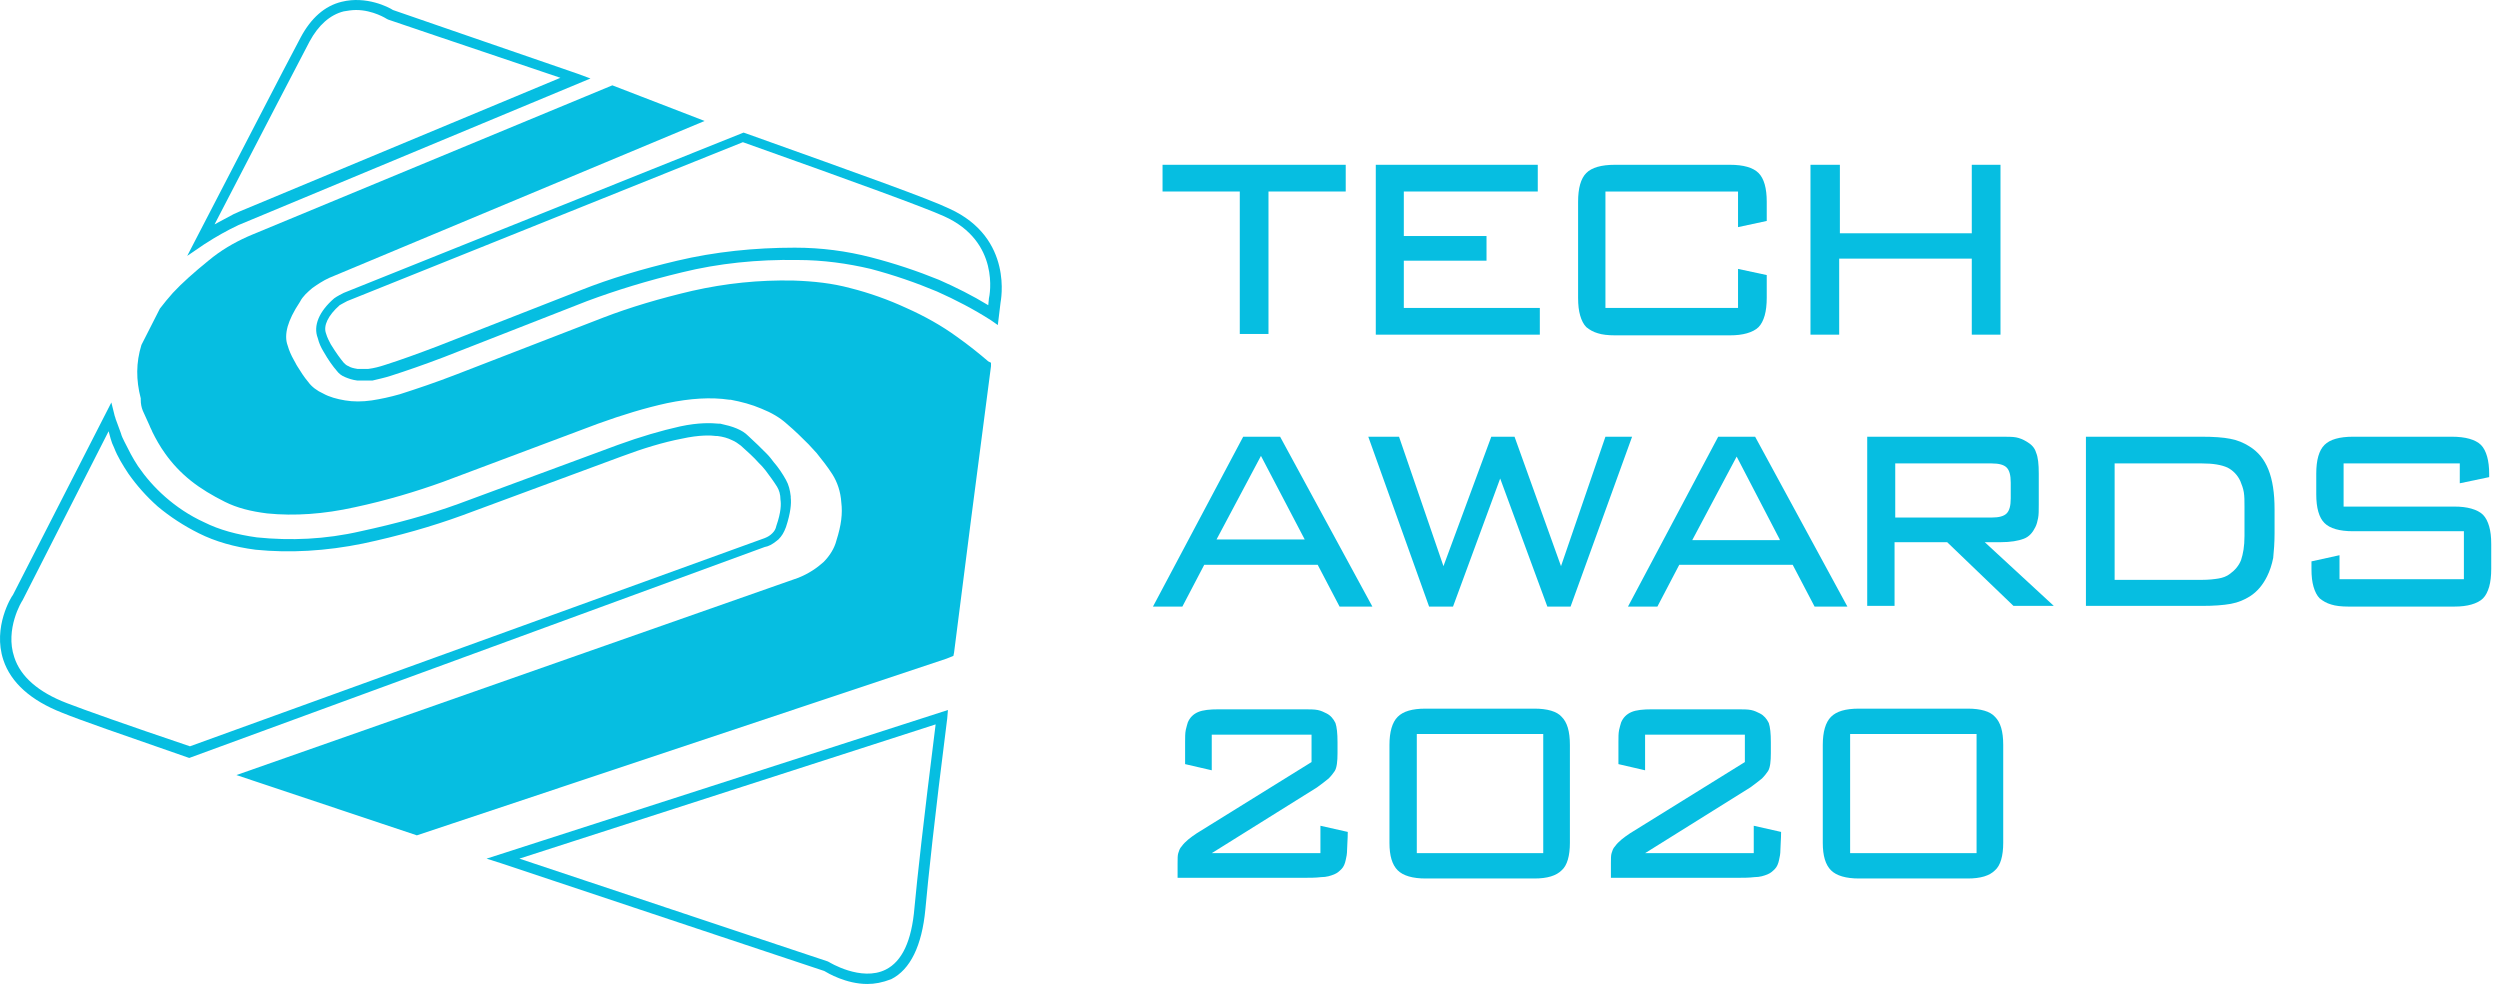
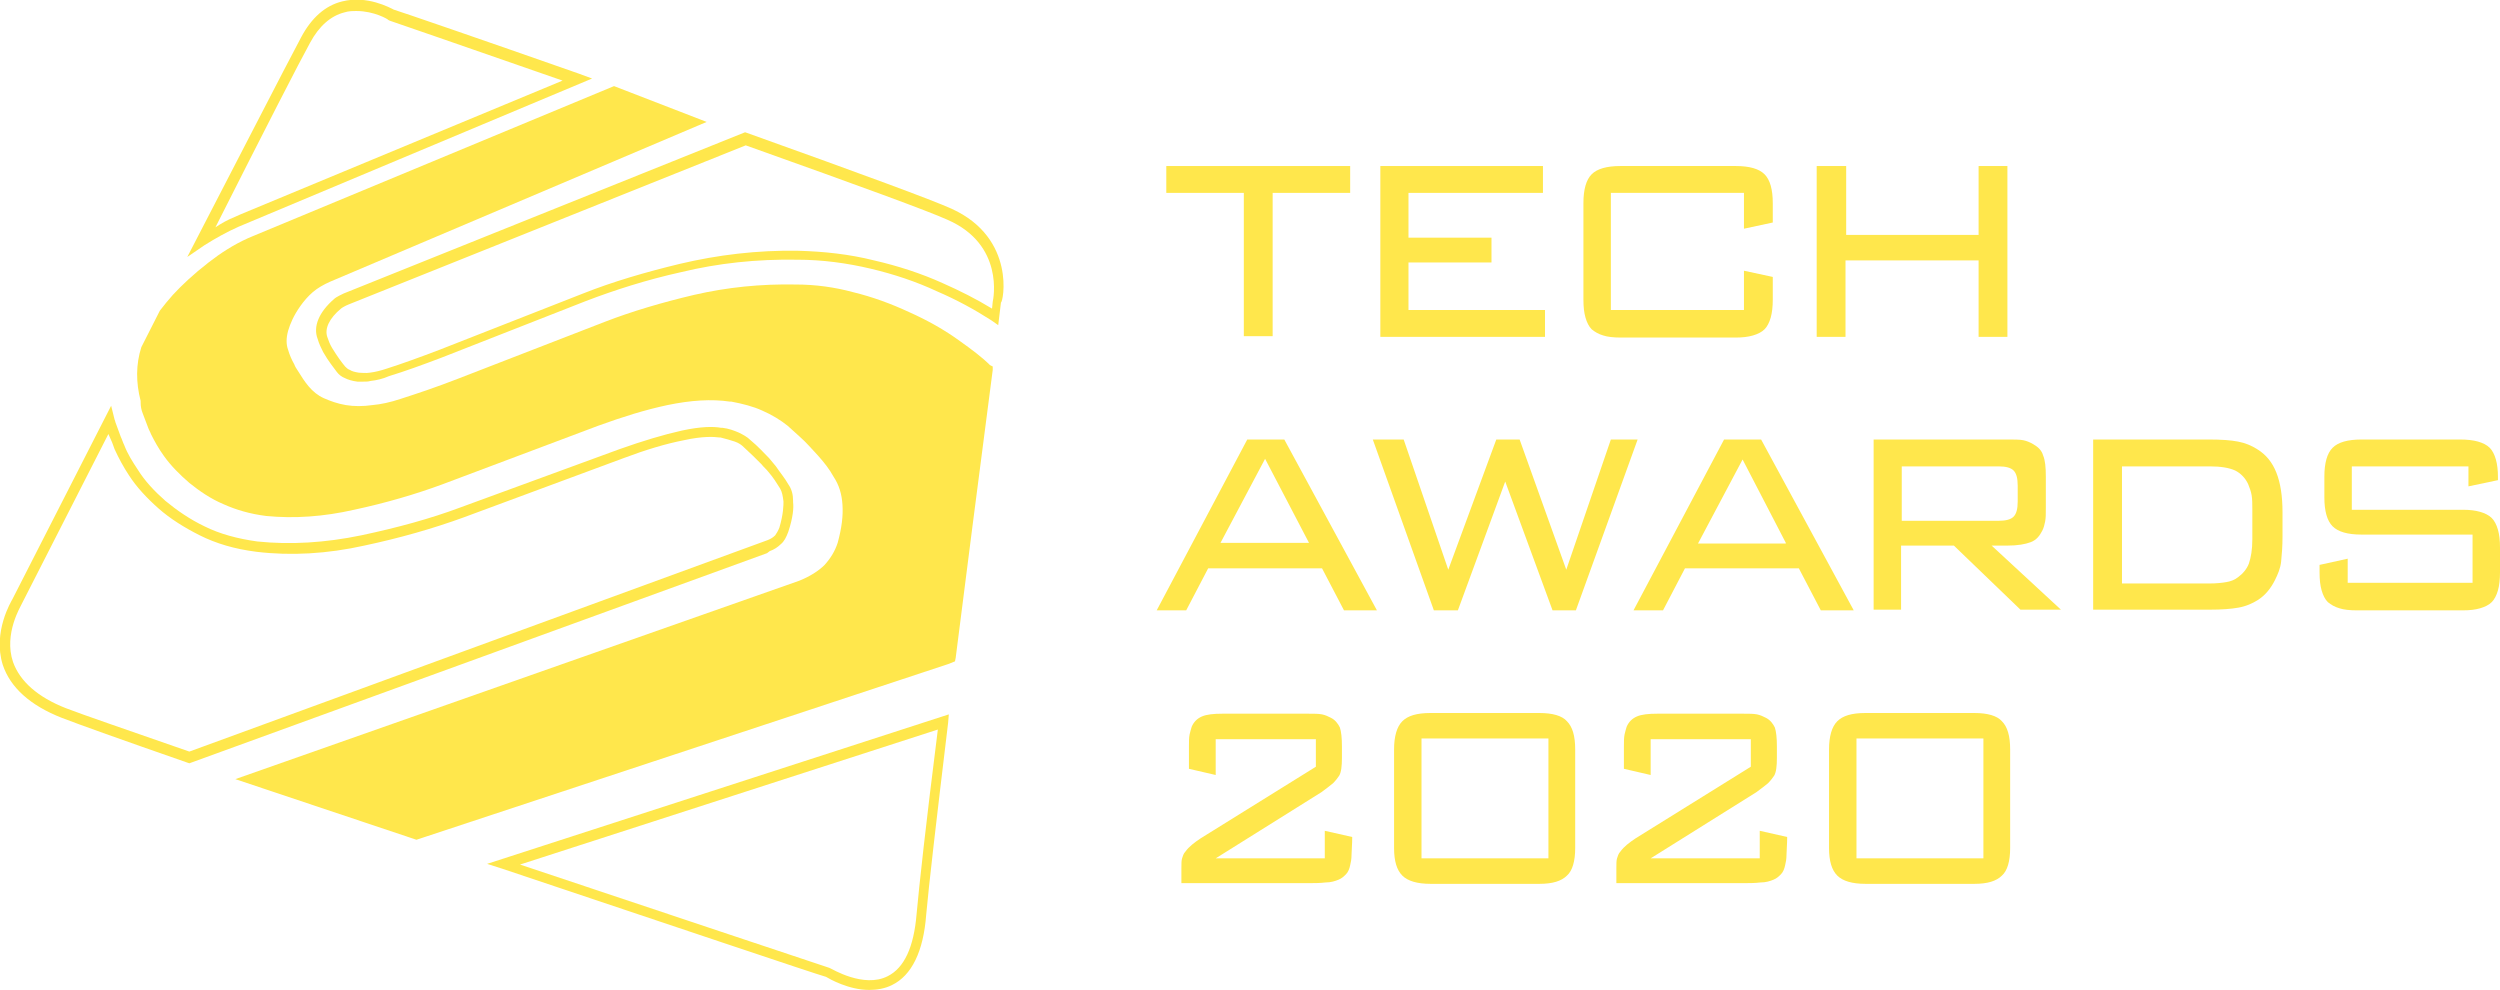
- <svg xmlns="http://www.w3.org/2000/svg" width="264" height="104" viewBox="0 0 264 104" fill="none">
-   <path d="M19.77 27.022L20.781 25.069C24.245 18.415 30.236 6.77 31.752 3.949C32.834 1.923 34.278 0.622 36.082 0.188C38.681 -0.463 41.062 0.766 41.495 1.056C42.289 1.345 50.734 4.238 60.983 7.782L62.354 8.288L25.184 23.767C23.957 24.346 22.802 24.997 21.575 25.792L19.77 27.022ZM37.598 1.056C37.165 1.056 36.732 1.128 36.299 1.2C34.855 1.562 33.628 2.647 32.69 4.383C31.679 6.336 27.998 13.351 22.657 23.695C23.307 23.333 24.029 22.971 24.678 22.61L25.328 22.32L59.178 8.216C49.074 4.817 40.99 2.068 40.99 2.068L40.846 1.996C40.846 1.996 39.402 1.056 37.598 1.056Z" fill="#06BEE1" />
-   <path d="M91.585 103.908C89.347 103.908 87.399 102.751 87.038 102.534C85.955 102.172 70.293 96.964 52.971 91.178L51.383 90.672L100.102 74.976L100.029 75.844C98.658 86.621 98.009 92.841 97.72 96.024C97.359 99.857 96.132 102.389 94.111 103.402C93.173 103.763 92.379 103.908 91.585 103.908ZM54.848 90.672C72.17 96.458 87.399 101.521 87.399 101.521L87.543 101.593C87.543 101.593 90.935 103.691 93.534 102.389C95.266 101.521 96.276 99.351 96.565 95.879C96.854 92.769 97.503 86.838 98.802 76.495L54.848 90.672Z" fill="#06BEE1" />
-   <path d="M38.319 40.186C38.031 40.186 37.742 40.186 37.742 40.186C37.165 40.113 36.804 39.969 36.443 39.824C36.082 39.679 35.793 39.462 35.577 39.173C35.144 38.667 34.711 38.088 34.133 37.076C33.917 36.714 33.7 36.28 33.556 35.701C33.051 34.399 33.7 32.88 35.288 31.506C35.577 31.289 36.154 31 36.299 30.927L78.521 14.002L78.738 14.075C91.08 18.487 98.153 21.018 100.246 22.031C107.103 25.141 105.659 31.868 105.659 31.94L105.37 34.327L104.649 33.821C102.844 32.663 100.896 31.651 98.947 30.783C96.709 29.843 94.4 29.047 91.946 28.396C89.492 27.817 86.894 27.456 84.223 27.456C79.965 27.383 75.851 27.817 72.025 28.758C68.417 29.626 65.097 30.638 61.993 31.796L46.836 37.727C44.743 38.522 42.867 39.173 41.279 39.679C40.629 39.896 39.907 40.041 39.33 40.186C38.825 40.186 38.536 40.186 38.319 40.186ZM36.66 31.796C36.371 31.94 36.01 32.157 35.865 32.23C34.639 33.314 34.133 34.399 34.422 35.195C34.566 35.701 34.783 36.063 34.927 36.352C35.505 37.292 35.938 37.871 36.299 38.305C36.443 38.45 36.587 38.594 36.804 38.667C37.02 38.812 37.309 38.884 37.742 38.956C37.886 38.956 38.536 38.956 38.897 38.956C39.474 38.884 40.052 38.739 40.701 38.522C42.289 38.016 44.093 37.365 46.187 36.569L61.343 30.638C64.447 29.409 67.839 28.396 71.52 27.528C75.49 26.588 79.676 26.154 83.934 26.154C86.749 26.154 89.42 26.515 91.946 27.166C94.472 27.817 96.854 28.613 99.163 29.553C100.968 30.349 102.7 31.217 104.36 32.23L104.432 31.506C104.504 31.217 105.659 25.503 99.669 22.827C97.576 21.886 90.647 19.355 78.449 15.015L36.66 31.796Z" fill="#06BEE1" />
-   <path d="M19.987 80.039L19.77 79.967C12.697 77.508 8.511 76.061 6.562 75.266C3.242 73.964 1.149 72.083 0.355 69.696C-0.8 66.224 1.221 62.969 1.365 62.825L11.759 42.5L12.119 43.947C12.192 44.092 12.192 44.236 12.264 44.381L12.769 45.755C12.841 46.044 12.986 46.334 13.13 46.623C13.563 47.491 13.996 48.359 14.573 49.227C15.367 50.384 16.306 51.469 17.46 52.482C18.615 53.494 19.987 54.435 21.574 55.158C23.162 55.953 25.039 56.46 27.132 56.749C30.669 57.111 34.349 56.966 38.103 56.098C41.783 55.303 45.248 54.362 48.424 53.205L65.24 46.985C67.622 46.117 69.86 45.466 71.808 45.032C73.829 44.598 75.129 44.67 75.922 44.742H76.067C76.716 44.887 77.294 45.032 77.799 45.249C78.304 45.466 78.665 45.683 79.026 46.044C79.748 46.695 80.397 47.346 80.975 47.925C81.263 48.214 81.48 48.504 81.697 48.793C82.202 49.371 82.635 50.023 82.996 50.673C83.284 51.18 83.429 51.758 83.501 52.409V52.554C83.573 53.133 83.501 54.145 82.996 55.664C82.779 56.243 82.563 56.605 82.202 56.966C81.841 57.255 81.48 57.545 81.047 57.689L80.758 57.762L19.987 80.039ZM11.47 45.538L2.376 63.404C2.304 63.476 0.499 66.441 1.51 69.407C2.159 71.432 4.036 73.096 7.067 74.253C8.944 74.976 13.202 76.495 20.059 78.81L80.758 56.822C81.119 56.677 81.336 56.532 81.552 56.315C81.769 56.098 81.913 55.881 81.985 55.52C82.49 54.073 82.49 53.205 82.418 52.771C82.418 52.192 82.274 51.758 82.057 51.397C81.697 50.818 81.263 50.239 80.83 49.661C80.614 49.371 80.397 49.155 80.109 48.865C79.603 48.287 78.954 47.708 78.232 47.057C77.943 46.84 77.655 46.623 77.294 46.478C76.861 46.261 76.356 46.117 75.778 46.044H75.634C75.129 45.972 73.902 45.9 71.953 46.334C70.076 46.695 67.911 47.346 65.601 48.214L48.785 54.435C45.609 55.592 42.072 56.605 38.319 57.4C34.422 58.196 30.596 58.413 26.988 58.051C24.75 57.762 22.729 57.183 20.997 56.315C19.409 55.52 17.966 54.579 16.666 53.494C15.44 52.409 14.429 51.252 13.563 50.023C12.986 49.155 12.408 48.214 12.047 47.274C11.903 46.985 11.759 46.623 11.686 46.334L11.47 45.538Z" fill="#06BEE1" />
-   <path fill-rule="evenodd" clip-rule="evenodd" d="M17.316 32.953L15.44 36.642C14.935 38.305 14.935 40.114 15.368 41.922V42.066V42.211C15.368 42.573 15.44 42.862 15.584 43.151L16.162 44.526C16.234 44.743 16.378 45.032 16.522 45.249C16.883 45.972 17.316 46.768 17.894 47.491C18.616 48.504 19.482 49.372 20.492 50.24C21.503 51.108 22.657 51.831 23.956 52.41C25.183 52.988 26.555 53.35 28.215 53.567C31.102 53.856 34.133 53.639 37.309 52.916C40.701 52.193 43.805 51.252 46.547 50.24L62.931 44.092C65.529 43.151 67.911 42.428 70.221 41.922H70.293C72.675 41.416 74.912 41.271 77.078 41.56H77.15H77.222C78.449 41.777 79.604 42.066 80.614 42.5C81.697 42.934 82.635 43.513 83.429 44.164C84.295 44.887 85.017 45.611 85.739 46.334C86.027 46.696 86.316 46.985 86.605 47.346C87.254 48.07 87.832 48.865 88.337 49.661C88.987 50.674 89.275 51.686 89.347 52.844V52.916C89.492 54.218 89.275 55.52 88.842 57.039V57.111C88.553 58.051 88.048 58.847 87.326 59.642C86.605 60.366 85.594 61.017 84.512 61.451L84.151 61.595H84.079L26.699 81.775L44.093 87.562L99.885 69.19L100.318 69.045C101.689 57.907 103.277 46.117 104.216 38.812C103.205 37.944 102.05 37.003 100.895 36.208C99.308 35.05 97.503 34.038 95.627 33.17C93.75 32.302 91.874 31.651 89.853 31.145C87.976 30.638 86.027 30.349 84.006 30.349C80.326 30.277 76.861 30.638 73.541 31.362H73.469C70.004 32.157 66.901 33.098 64.158 34.183L48.424 40.186C46.331 40.981 44.31 41.705 42.433 42.283H42.361C41.351 42.645 40.268 42.862 39.258 43.007C38.247 43.151 37.309 43.151 36.371 43.007H36.298H36.226C35.288 42.862 34.494 42.573 33.772 42.211C33.051 41.849 32.473 41.343 32.04 40.837C31.607 40.258 31.174 39.68 30.813 39.101C30.669 38.812 30.524 38.595 30.38 38.378C30.091 37.871 29.875 37.293 29.73 36.786C29.514 36.063 29.514 35.34 29.73 34.544V34.472C29.947 33.604 30.38 32.736 31.102 31.723V31.651C31.463 31.072 31.968 30.566 32.545 30.132C33.123 29.698 33.772 29.264 34.494 28.902L34.783 28.758L72.747 12.845L64.519 9.663L26.843 25.286L26.338 25.503C24.967 26.154 23.668 26.95 22.369 27.962C20.781 29.192 19.554 30.349 18.688 31.289C18.183 31.868 17.749 32.447 17.316 32.953Z" fill="#06BEE1" />
-   <path d="M44.021 88.213L24.967 81.847L84.295 61.017C85.378 60.583 86.244 60.004 86.966 59.353C87.615 58.702 88.121 57.907 88.337 57.038C88.842 55.447 88.987 54.218 88.842 53.06C88.77 51.903 88.409 50.891 87.904 50.095C87.399 49.299 86.821 48.576 86.244 47.853C85.955 47.563 85.667 47.202 85.378 46.912C84.728 46.261 84.007 45.538 83.068 44.742C82.347 44.092 81.48 43.585 80.398 43.151C79.387 42.717 78.305 42.428 77.15 42.211H77.005C75.057 41.922 72.891 42.066 70.438 42.573C68.128 43.079 65.746 43.802 63.148 44.742L46.764 50.891C43.949 51.903 40.846 52.843 37.453 53.567C34.206 54.29 31.102 54.507 28.215 54.218C26.483 54.001 25.039 53.639 23.74 52.988C22.441 52.337 21.214 51.614 20.131 50.746C19.049 49.878 18.183 48.938 17.461 47.925C16.883 47.129 16.45 46.334 16.09 45.611C16.017 45.394 15.873 45.176 15.801 44.959L15.079 43.368C14.935 43.007 14.863 42.645 14.863 42.211V42.066C14.357 40.113 14.357 38.305 14.935 36.425L16.883 32.591C17.317 32.013 17.75 31.506 18.255 30.928C19.193 29.915 20.492 28.758 22.008 27.528C23.307 26.443 24.678 25.648 26.122 24.997L26.627 24.78L64.663 9.012L74.407 12.773L34.783 29.336C34.133 29.626 33.484 30.06 32.979 30.421C32.473 30.855 31.968 31.289 31.679 31.868C30.958 32.953 30.597 33.748 30.38 34.472C30.164 35.267 30.164 35.918 30.38 36.497C30.525 37.003 30.741 37.51 31.03 38.016C31.174 38.233 31.246 38.45 31.391 38.667C31.752 39.245 32.112 39.824 32.545 40.33C32.906 40.837 33.484 41.271 34.133 41.56C34.783 41.922 35.577 42.139 36.443 42.283C37.309 42.428 38.247 42.428 39.258 42.283C40.196 42.139 41.207 41.922 42.217 41.632C44.021 41.054 45.97 40.403 48.208 39.535L63.725 33.531C66.54 32.447 69.716 31.506 73.108 30.711C76.645 29.915 80.109 29.553 83.79 29.626C85.955 29.698 87.904 29.915 89.781 30.421C91.802 30.928 93.822 31.651 95.699 32.519C97.648 33.387 99.452 34.399 101.04 35.557C102.267 36.425 103.35 37.293 104.36 38.16L104.649 38.305V38.667C103.133 50.167 101.834 60.366 100.751 68.901L100.679 69.262L99.957 69.552L44.021 88.213ZM28.359 81.775L44.021 86.983L99.669 68.684C100.751 60.293 101.978 50.384 103.494 39.101C102.556 38.305 101.545 37.51 100.39 36.642C98.802 35.557 97.07 34.544 95.194 33.676C93.389 32.88 91.441 32.157 89.492 31.651C87.688 31.145 85.811 30.928 83.718 30.855C80.109 30.783 76.717 31.072 73.397 31.868C70.004 32.663 66.901 33.604 64.086 34.616L48.568 40.62C46.331 41.488 44.31 42.211 42.578 42.717C41.423 43.079 40.34 43.296 39.402 43.441C38.319 43.585 37.237 43.585 36.371 43.441H36.226C35.288 43.296 34.422 43.007 33.628 42.573C32.834 42.211 32.185 41.632 31.679 41.054C31.246 40.475 30.813 39.896 30.452 39.245C30.308 38.956 30.164 38.667 30.019 38.45C29.731 37.871 29.514 37.293 29.298 36.714C29.081 35.918 29.009 35.05 29.298 34.182C29.514 33.242 29.947 32.302 30.741 31.217C31.174 30.566 31.752 29.987 32.329 29.481C32.906 28.975 33.628 28.541 34.422 28.179H34.711L71.448 12.773L64.736 10.169L26.555 26.009C25.184 26.588 23.957 27.383 22.657 28.396C21.142 29.626 19.915 30.711 19.049 31.723C18.616 32.23 18.183 32.736 17.822 33.242L15.945 36.859C15.512 38.377 15.512 40.041 15.945 41.777L16.017 42.211C16.017 42.5 16.09 42.717 16.162 42.934L16.739 44.453C16.811 44.67 16.883 44.815 17.028 45.032C17.389 45.755 17.75 46.478 18.327 47.202C18.977 48.142 19.843 49.01 20.781 49.806C21.791 50.601 22.874 51.325 24.101 51.903C25.256 52.482 26.627 52.843 28.143 52.988C30.958 53.277 33.989 53.06 37.093 52.409C40.413 51.686 43.516 50.746 46.259 49.733L62.643 43.585C65.313 42.573 67.695 41.849 70.004 41.343C72.675 40.764 74.912 40.692 77.078 40.981C78.449 41.198 79.604 41.56 80.686 41.994C81.841 42.5 82.852 43.079 83.646 43.802C84.584 44.598 85.306 45.321 86.028 46.044C86.316 46.406 86.677 46.695 86.966 47.057C87.615 47.78 88.193 48.576 88.77 49.372C89.42 50.384 89.781 51.541 89.925 52.843C90.069 54.218 89.853 55.592 89.347 57.255C88.987 58.34 88.481 59.281 87.688 60.076C86.894 60.872 85.883 61.523 84.656 62.029L84.295 62.174L28.359 81.775Z" fill="#06BEE1" />
-   <path d="M133.952 35.267H130.921V20.223H122.765V17.402H142.108V20.223H133.952V35.267Z" fill="#06BEE1" />
-   <path d="M145.211 17.402H162.389V20.223H148.243V24.924H156.976V27.528H148.243V32.519H162.605V35.34H145.283V17.402H145.211Z" fill="#06BEE1" />
-   <path d="M183.536 23.984V20.223H169.534V32.519H183.536V28.396L186.568 29.047V31.434C186.568 32.157 186.496 32.808 186.351 33.315C186.207 33.821 185.99 34.255 185.702 34.544C185.413 34.834 184.98 35.05 184.475 35.195C183.969 35.34 183.392 35.412 182.67 35.412H170.545C169.823 35.412 169.173 35.34 168.74 35.195C168.235 35.05 167.874 34.834 167.513 34.544C167.225 34.255 167.008 33.821 166.864 33.315C166.719 32.808 166.647 32.23 166.647 31.434V21.308C166.647 19.861 166.936 18.849 167.513 18.27C168.091 17.691 169.101 17.402 170.545 17.402H182.67C184.114 17.402 185.124 17.691 185.702 18.27C186.279 18.849 186.568 19.861 186.568 21.308V23.333L183.536 23.984Z" fill="#06BEE1" />
-   <path d="M191.259 17.402H194.291V24.635H208.22V17.402H211.252V35.34H208.22V27.311H194.218V35.34H191.187V17.402H191.259Z" fill="#06BEE1" />
-   <path d="M131.281 46.117H135.179L144.923 64.055H141.458L139.149 59.643H127.167L124.858 64.055H121.754L131.281 46.117ZM137.777 56.966L133.158 48.142L128.467 56.966H137.777Z" fill="#06BEE1" />
-   <path d="M144.49 46.117H147.737L152.429 59.787L157.481 46.117H159.935L164.843 59.787L169.534 46.117H172.349L165.853 64.055H163.399L158.419 50.529L153.439 64.055H150.913L144.49 46.117Z" fill="#06BEE1" />
-   <path d="M181.443 46.117H185.341L195.085 64.055H191.62L189.31 59.643H177.329L175.02 64.055H171.916L181.443 46.117ZM187.939 56.966L183.392 48.215L178.701 57.039H187.939V56.966Z" fill="#06BEE1" />
-   <path d="M197.178 64.055V46.117H211.324C211.974 46.117 212.551 46.117 212.912 46.189C213.273 46.262 213.634 46.406 213.994 46.623C214.5 46.913 214.861 47.274 215.005 47.781C215.221 48.287 215.294 49.01 215.294 50.023V53.278C215.294 53.928 215.294 54.362 215.221 54.724C215.149 55.086 215.077 55.375 214.933 55.664C214.644 56.243 214.283 56.677 213.706 56.894C213.128 57.111 212.334 57.256 211.252 57.256H209.592L216.881 63.982H212.623L205.622 57.256H200.065V63.982H197.178V64.055ZM210.314 54.652C211.107 54.652 211.613 54.507 211.901 54.218C212.19 53.928 212.334 53.422 212.334 52.627V50.963C212.334 50.167 212.19 49.661 211.901 49.372C211.613 49.083 211.107 48.938 210.314 48.938H200.137V54.652H210.314Z" fill="#06BEE1" />
-   <path d="M220.202 46.117H232.471C233.77 46.117 234.781 46.189 235.503 46.334C236.297 46.479 236.946 46.768 237.524 47.13C238.462 47.708 239.111 48.504 239.545 49.589C239.978 50.674 240.194 52.048 240.194 53.784V56.315C240.194 57.328 240.122 58.196 240.05 58.919C239.905 59.643 239.689 60.294 239.4 60.872C238.967 61.74 238.39 62.463 237.596 62.97C237.018 63.331 236.369 63.621 235.575 63.765C234.781 63.91 233.77 63.982 232.544 63.982H220.274V46.117H220.202ZM232.471 61.234C233.265 61.234 233.843 61.161 234.276 61.089C234.709 61.017 235.142 60.872 235.503 60.583C236.008 60.221 236.441 59.715 236.657 59.136C236.874 58.485 237.018 57.69 237.018 56.605V53.495C237.018 52.916 237.018 52.41 236.946 51.976C236.874 51.542 236.73 51.18 236.585 50.818C236.297 50.167 235.791 49.661 235.214 49.372C234.564 49.083 233.698 48.938 232.544 48.938H223.305V61.234H232.471Z" fill="#06BEE1" />
-   <path d="M259.753 51.035V48.938H247.484V53.495H259.176C259.898 53.495 260.475 53.567 260.98 53.712C261.486 53.856 261.919 54.073 262.207 54.362C262.496 54.652 262.713 55.086 262.857 55.592C263.001 56.098 263.074 56.677 263.074 57.473V60.077C263.074 60.8 263.001 61.451 262.857 61.957C262.713 62.463 262.496 62.897 262.207 63.187C261.919 63.476 261.486 63.693 260.98 63.838C260.475 63.982 259.898 64.055 259.176 64.055H247.989C247.267 64.055 246.618 63.982 246.185 63.838C245.679 63.693 245.318 63.476 244.958 63.187C244.669 62.897 244.452 62.463 244.308 61.957C244.164 61.451 244.091 60.872 244.091 60.077V59.281L247.051 58.63V61.161H260.187V56.098H248.494C247.051 56.098 246.04 55.809 245.463 55.23C244.885 54.652 244.597 53.639 244.597 52.193V50.023C244.597 48.576 244.885 47.563 245.463 46.985C246.04 46.406 247.051 46.117 248.494 46.117H258.887C259.609 46.117 260.259 46.189 260.764 46.334C261.269 46.479 261.702 46.696 261.991 46.985C262.28 47.274 262.496 47.708 262.641 48.215C262.785 48.721 262.857 49.372 262.857 50.023V50.384L259.753 51.035Z" fill="#06BEE1" />
-   <path d="M124.353 91.178C124.353 90.672 124.353 90.311 124.425 90.094C124.497 89.876 124.569 89.587 124.786 89.37C125.147 88.864 125.724 88.43 126.374 87.996L138.499 80.474V77.581H127.961V81.342L125.147 80.691V78.376C125.147 77.797 125.147 77.436 125.219 77.074C125.291 76.785 125.363 76.496 125.435 76.279C125.652 75.772 126.013 75.411 126.518 75.194C127.023 74.977 127.745 74.904 128.683 74.904H137.705C138.282 74.904 138.788 74.904 139.149 74.977C139.509 75.049 139.798 75.194 140.087 75.338C140.52 75.555 140.809 75.917 141.025 76.351C141.169 76.785 141.242 77.436 141.242 78.376V79.533C141.242 80.401 141.169 81.052 140.953 81.414C140.809 81.631 140.592 81.92 140.303 82.21C139.942 82.499 139.582 82.788 139.076 83.15L127.961 90.094H139.437V87.2L142.324 87.851C142.324 88.647 142.252 89.298 142.252 89.732C142.252 90.166 142.18 90.528 142.108 90.817C142.036 91.178 141.891 91.54 141.675 91.757C141.458 91.974 141.242 92.191 140.881 92.336C140.52 92.48 140.087 92.625 139.509 92.625C138.932 92.697 138.282 92.697 137.489 92.697H124.353V91.178Z" fill="#06BEE1" />
-   <path d="M150.552 92.769C149.181 92.769 148.17 92.48 147.593 91.901C147.016 91.323 146.727 90.382 146.727 89.008V78.665C146.727 77.291 147.016 76.278 147.593 75.7C148.17 75.121 149.109 74.832 150.552 74.832H162.028C163.399 74.832 164.41 75.121 164.915 75.7C165.493 76.278 165.781 77.218 165.781 78.665V89.008C165.781 90.382 165.493 91.395 164.915 91.901C164.338 92.48 163.399 92.769 162.028 92.769H150.552ZM162.966 90.093V77.508H149.614V90.093H162.966Z" fill="#06BEE1" />
-   <path d="M170.112 91.178C170.112 90.672 170.112 90.311 170.184 90.094C170.256 89.876 170.328 89.587 170.545 89.37C170.906 88.864 171.483 88.43 172.133 87.996L184.258 80.474V77.581H173.721V81.342L170.906 80.691V78.376C170.906 77.797 170.906 77.436 170.978 77.074C171.05 76.785 171.122 76.496 171.194 76.279C171.411 75.772 171.772 75.411 172.277 75.194C172.782 74.977 173.504 74.904 174.442 74.904H183.464C184.042 74.904 184.547 74.904 184.908 74.977C185.269 75.049 185.557 75.194 185.846 75.338C186.279 75.555 186.568 75.917 186.784 76.351C186.929 76.785 187.001 77.436 187.001 78.376V79.533C187.001 80.401 186.929 81.052 186.712 81.414C186.568 81.631 186.351 81.92 186.063 82.21C185.702 82.499 185.341 82.788 184.836 83.15L173.721 90.094H185.196V87.2L188.083 87.851C188.083 88.647 188.011 89.298 188.011 89.732C188.011 90.166 187.939 90.528 187.867 90.817C187.795 91.178 187.65 91.54 187.434 91.757C187.217 91.974 187.001 92.191 186.64 92.336C186.279 92.48 185.846 92.625 185.269 92.625C184.691 92.697 184.042 92.697 183.248 92.697H170.112V91.178Z" fill="#06BEE1" />
-   <path d="M196.311 92.769C194.94 92.769 193.93 92.48 193.352 91.901C192.775 91.323 192.486 90.382 192.486 89.008V78.665C192.486 77.291 192.775 76.278 193.352 75.7C193.93 75.121 194.868 74.832 196.311 74.832H207.787C209.159 74.832 210.169 75.121 210.674 75.7C211.252 76.278 211.54 77.218 211.54 78.665V89.008C211.54 90.382 211.252 91.395 210.674 91.901C210.097 92.48 209.159 92.769 207.787 92.769H196.311ZM208.726 90.093V77.508H195.373V90.093H208.726Z" fill="#06BEE1" />
+ <svg xmlns="http://www.w3.org/2000/svg" width="298" height="118" viewBox="0 0 298 118" fill="none">
+   <path d="M28.459 27.016L70.575 9.361L69.021 8.786C57.327 4.681 47.759 1.396 46.941 1.15C46.45 0.903 43.752 -0.575 40.807 0.164C38.763 0.657 37.127 2.135 35.901 4.434C34.183 7.637 27.396 20.857 23.471 28.412L22.326 30.629L24.37 29.233C25.678 28.412 26.987 27.673 28.459 27.016ZM36.964 5.091C38.027 3.12 39.417 1.889 41.053 1.478C41.544 1.314 42.034 1.314 42.525 1.314C44.569 1.314 46.287 2.299 46.287 2.381L46.45 2.463C46.45 2.463 55.528 5.584 67.058 9.608L28.704 25.538L27.968 25.866C27.151 26.195 26.415 26.605 25.678 27.098C31.648 15.274 35.737 7.308 36.964 5.091Z" fill="#FFE74C" />
+   <path d="M59.862 103.548C79.489 110.117 97.234 116.111 98.461 116.44C98.87 116.686 101.16 118 103.613 118C104.513 118 105.494 117.836 106.312 117.425C108.683 116.276 110.074 113.402 110.401 109.049C110.728 105.436 111.546 98.374 113.018 86.139L113.099 85.154L58.063 102.973L59.862 103.548ZM111.791 86.96C110.319 98.621 109.583 105.436 109.256 108.967C108.929 112.909 107.784 115.372 105.821 116.358C102.959 117.836 99.115 115.454 99.034 115.454L98.87 115.372C98.87 115.372 81.615 109.624 61.988 103.055L111.791 86.96Z" fill="#FFE74C" />
+   <path d="M113.427 24.881C111.055 23.813 103.041 20.857 89.057 15.848L88.811 15.766L40.971 34.981C40.807 35.063 40.072 35.392 39.826 35.638C38.027 37.198 37.291 38.923 37.864 40.401C38.027 40.976 38.272 41.468 38.518 41.961C39.172 43.111 39.744 43.767 40.153 44.342C40.399 44.671 40.726 44.917 41.135 45.081C41.462 45.246 41.952 45.41 42.607 45.492C42.607 45.492 42.934 45.492 43.261 45.492C43.588 45.492 43.915 45.492 44.16 45.41C44.896 45.328 45.632 45.163 46.368 44.835C48.249 44.26 50.294 43.521 52.665 42.618L69.839 35.884C73.273 34.571 77.117 33.339 81.206 32.436C85.622 31.368 90.201 30.875 95.026 30.957C98.052 30.957 100.996 31.368 103.777 32.025C106.557 32.682 109.256 33.585 111.709 34.735C113.999 35.72 116.125 36.87 118.17 38.184L118.988 38.758L119.315 36.049C119.56 36.131 121.196 28.412 113.427 24.881ZM118.333 35.967L118.252 36.788C116.371 35.638 114.408 34.653 112.363 33.749C109.828 32.6 107.048 31.697 104.186 31.04C101.242 30.301 98.216 29.972 95.108 29.89C90.283 29.808 85.54 30.383 81.042 31.45C76.954 32.436 73.028 33.585 69.512 34.981L52.338 41.715C49.967 42.618 47.922 43.357 46.123 43.932C45.387 44.178 44.733 44.342 44.079 44.424C43.67 44.507 42.934 44.424 42.77 44.424C42.279 44.342 41.952 44.26 41.707 44.096C41.462 44.014 41.298 43.85 41.135 43.685C40.726 43.193 40.235 42.536 39.581 41.468C39.336 41.058 39.172 40.647 39.008 40.154C38.681 39.169 39.254 37.937 40.644 36.788C40.726 36.706 41.135 36.459 41.544 36.295L88.893 17.326C102.714 22.253 110.564 25.127 112.936 26.195C119.724 29.151 118.415 35.638 118.333 35.967Z" fill="#FFE74C" />
+   <path d="M91.755 65.692C92.246 65.528 92.737 65.2 93.064 64.871C93.473 64.543 93.718 64.05 93.963 63.393C94.536 61.669 94.618 60.519 94.536 59.862V59.698C94.536 58.959 94.372 58.302 93.963 57.727C93.554 56.988 92.982 56.331 92.491 55.592C92.246 55.264 91.919 54.935 91.674 54.607C91.019 53.95 90.365 53.211 89.466 52.472C89.057 52.061 88.566 51.815 88.075 51.569C87.503 51.322 86.849 51.076 86.113 50.994H85.949C85.049 50.829 83.577 50.829 81.288 51.322C79.08 51.815 76.626 52.554 73.846 53.539L54.791 60.519C51.275 61.833 47.35 62.9 43.097 63.804C38.763 64.707 34.592 64.953 30.667 64.543C28.295 64.214 26.169 63.639 24.37 62.736C22.653 61.915 21.099 60.847 19.709 59.698C18.4 58.548 17.255 57.317 16.438 56.003C15.783 55.017 15.211 54.114 14.802 53.047C14.638 52.718 14.557 52.39 14.393 52.061L13.821 50.501C13.739 50.337 13.739 50.172 13.657 50.008L13.248 48.366L1.472 71.44C1.39 71.605 -0.9 75.3 0.327 79.241C1.227 81.951 3.598 84.086 7.36 85.564C9.486 86.385 14.311 88.11 22.326 90.902L22.571 90.984L91.428 65.939L91.755 65.692ZM22.571 89.588C14.802 86.878 9.977 85.236 7.851 84.415C4.498 83.101 2.372 81.212 1.554 78.913C0.409 75.546 2.535 72.18 2.535 72.097L12.921 51.733L13.248 52.472C13.412 52.8 13.493 53.129 13.657 53.539C14.148 54.607 14.72 55.674 15.374 56.66C16.274 58.056 17.501 59.369 18.891 60.601C20.281 61.833 21.998 62.9 23.797 63.804C25.76 64.789 27.968 65.446 30.585 65.775C34.674 66.267 39.008 66.021 43.424 65.035C47.677 64.132 51.684 62.983 55.282 61.669L74.337 54.607C76.953 53.621 79.407 52.882 81.533 52.472C83.741 51.979 85.131 52.061 85.704 52.143H85.867C86.521 52.307 87.094 52.472 87.585 52.636C88.075 52.8 88.402 53.047 88.648 53.293C89.466 54.032 90.12 54.689 90.774 55.346C91.019 55.674 91.346 55.921 91.592 56.249C92.164 56.906 92.573 57.563 92.982 58.22C93.227 58.63 93.309 59.123 93.391 59.78C93.391 60.191 93.391 61.258 92.9 62.9C92.737 63.311 92.573 63.557 92.409 63.804C92.164 64.05 91.919 64.214 91.51 64.379L22.571 89.588Z" fill="#FFE74C" />
+   <path d="M114.408 40.647C112.609 39.333 110.564 38.184 108.356 37.198C106.23 36.213 104.022 35.392 101.65 34.817C99.524 34.242 97.234 33.914 94.863 33.914C90.692 33.832 86.685 34.242 82.76 35.145C78.916 36.049 75.318 37.116 72.129 38.348L54.546 45.163C52.011 46.149 49.803 46.888 47.759 47.545C46.532 47.955 45.387 48.202 44.406 48.284C43.261 48.448 42.198 48.448 41.216 48.284C40.235 48.12 39.335 47.791 38.599 47.463C37.863 47.134 37.291 46.642 36.8 46.067C36.31 45.492 35.901 44.835 35.492 44.178C35.328 43.932 35.165 43.685 35.083 43.439C34.756 42.864 34.511 42.289 34.347 41.715C34.102 41.058 34.102 40.319 34.347 39.415C34.592 38.594 35.001 37.609 35.819 36.459C36.228 35.884 36.718 35.31 37.291 34.817C37.863 34.324 38.599 33.914 39.335 33.585L84.232 14.534L73.192 10.264L30.095 28.166L29.522 28.412C27.886 29.151 26.333 30.136 24.861 31.286C23.061 32.682 21.671 33.996 20.608 35.145C20.036 35.802 19.545 36.377 19.054 37.034L16.846 41.386C16.192 43.439 16.192 45.574 16.765 47.791V47.955C16.765 48.448 16.846 48.859 17.01 49.269L17.664 50.994C17.746 51.24 17.91 51.486 17.991 51.733C18.4 52.554 18.891 53.457 19.545 54.36C20.363 55.51 21.426 56.578 22.571 57.563C23.797 58.548 25.106 59.452 26.66 60.108C28.132 60.765 29.767 61.258 31.73 61.505C35.083 61.833 38.599 61.587 42.198 60.766C46.041 59.944 49.639 58.877 52.747 57.727L71.311 50.747C74.255 49.68 76.872 48.859 79.57 48.284C82.351 47.709 84.804 47.545 87.012 47.873H87.176C88.484 48.12 89.793 48.448 90.856 48.941C92.001 49.434 93.064 50.09 93.882 50.747C94.863 51.651 95.762 52.39 96.498 53.211C96.826 53.539 97.153 53.95 97.48 54.278C98.216 55.099 98.87 55.921 99.361 56.824C100.015 57.809 100.342 58.877 100.424 60.191C100.506 61.505 100.342 62.901 99.851 64.707C99.524 65.692 99.034 66.513 98.297 67.335C97.561 68.074 96.498 68.731 95.272 69.223L28.05 92.873L49.639 100.099L113.018 79.159L113.835 78.831L113.917 78.42C115.144 68.731 116.616 57.234 118.333 44.096V43.685L118.006 43.521C117.107 42.618 115.798 41.633 114.408 40.647Z" fill="#FFE74C" />
+   <path d="M151.699 40.072H148.264V22.992H139.023V19.79H160.94V22.992H151.699V40.072Z" fill="#FFE74C" />
+   <path d="M164.456 19.79H183.919V22.992H167.891V28.33H177.786V31.286H167.891V36.952H184.165V40.154H164.538V19.79H164.456Z" fill="#FFE74C" />
+   <path d="M207.88 27.262V22.992H192.015V36.952H207.88V32.271L211.315 33.01V35.72C211.315 36.541 211.233 37.28 211.07 37.855C210.906 38.43 210.661 38.923 210.334 39.251C210.007 39.58 209.516 39.826 208.943 39.99C208.371 40.154 207.717 40.237 206.899 40.237H193.16C192.342 40.237 191.606 40.154 191.116 39.99C190.543 39.826 190.134 39.58 189.726 39.251C189.398 38.923 189.153 38.43 188.99 37.855C188.826 37.28 188.744 36.623 188.744 35.72V24.224C188.744 22.582 189.071 21.432 189.726 20.775C190.38 20.118 191.525 19.79 193.16 19.79H206.899C208.535 19.79 209.679 20.118 210.334 20.775C210.988 21.432 211.315 22.582 211.315 24.224V26.523L207.88 27.262Z" fill="#FFE74C" />
+   <path d="M216.631 19.79H220.065V28.001H235.849V19.79H239.283V40.154H235.849V31.04H219.984V40.154H216.549V19.79H216.631Z" fill="#FFE74C" />
+   <path d="M148.673 52.39H153.089L164.129 72.754H160.204L157.587 67.745H144.012L141.395 72.754H137.878L148.673 52.39ZM156.033 64.707L150.799 54.689L145.484 64.707H156.033Z" fill="#FFE74C" />
+   <path d="M163.638 52.39H167.318L172.634 67.909L178.358 52.39H181.139L186.7 67.909L192.015 52.39H195.205L187.845 72.754H185.064L179.422 57.399L173.779 72.754H170.917L163.638 52.39Z" fill="#FFE74C" />
+   <path d="M205.509 52.39H209.925L220.965 72.754H217.04L214.423 67.745H200.847L198.231 72.754H194.714L205.509 52.39ZM212.869 64.707L207.717 54.771L202.401 64.789H212.869V64.707Z" fill="#FFE74C" />
+   <path d="M223.336 72.754V52.39H239.365C240.101 52.39 240.755 52.39 241.164 52.472C241.573 52.554 241.982 52.718 242.391 52.965C242.963 53.293 243.372 53.703 243.536 54.278C243.781 54.853 243.863 55.674 243.863 56.824V60.519C243.863 61.258 243.863 61.751 243.781 62.161C243.699 62.572 243.617 62.9 243.454 63.229C243.127 63.886 242.718 64.379 242.064 64.625C241.409 64.871 240.51 65.035 239.283 65.035H237.402L245.662 72.672H240.837L232.904 65.035H226.608V72.672H223.336V72.754ZM238.22 62.079C239.12 62.079 239.692 61.915 240.019 61.587C240.346 61.258 240.51 60.683 240.51 59.78V57.891C240.51 56.988 240.346 56.413 240.019 56.085C239.692 55.756 239.12 55.592 238.22 55.592H226.689V62.079H238.22Z" fill="#FFE74C" />
+   <path d="M249.424 52.39H263.326C264.798 52.39 265.943 52.472 266.761 52.636C267.66 52.8 268.396 53.129 269.051 53.539C270.114 54.196 270.85 55.099 271.34 56.331C271.831 57.563 272.076 59.123 272.076 61.094V63.968C272.076 65.118 271.995 66.103 271.913 66.924C271.831 67.745 271.504 68.484 271.177 69.141C270.686 70.127 270.032 70.948 269.132 71.523C268.478 71.933 267.742 72.262 266.843 72.426C265.943 72.59 264.798 72.672 263.408 72.672H249.505V52.39H249.424ZM263.326 69.552C264.226 69.552 264.88 69.47 265.37 69.388C265.861 69.305 266.352 69.141 266.761 68.813C267.333 68.402 267.824 67.827 268.069 67.17C268.315 66.431 268.478 65.528 268.478 64.296V60.765C268.478 60.108 268.478 59.534 268.396 59.041C268.315 58.548 268.151 58.138 267.987 57.727C267.66 56.988 267.088 56.413 266.434 56.085C265.698 55.756 264.716 55.592 263.408 55.592H252.94V69.552H263.326Z" fill="#FFE74C" />
+   <path d="M294.238 57.974V55.592H280.336V60.765H293.584C294.402 60.765 295.056 60.847 295.629 61.012C296.201 61.176 296.692 61.422 297.019 61.751C297.346 62.079 297.591 62.572 297.755 63.147C297.918 63.722 298 64.379 298 65.282V68.238C298 69.059 297.918 69.798 297.755 70.373C297.591 70.948 297.346 71.44 297.019 71.769C296.692 72.097 296.201 72.344 295.629 72.508C295.056 72.672 294.402 72.754 293.584 72.754H280.908C280.091 72.754 279.355 72.672 278.864 72.508C278.292 72.344 277.883 72.097 277.474 71.769C277.147 71.44 276.901 70.948 276.738 70.373C276.574 69.798 276.492 69.141 276.492 68.238V67.335L279.845 66.596V69.47H294.729V63.722H281.481C279.845 63.722 278.7 63.393 278.046 62.736C277.392 62.079 277.065 60.93 277.065 59.287V56.824C277.065 55.182 277.392 54.032 278.046 53.375C278.7 52.718 279.845 52.39 281.481 52.39H293.257C294.075 52.39 294.811 52.472 295.383 52.636C295.956 52.8 296.446 53.047 296.773 53.375C297.101 53.703 297.346 54.196 297.509 54.771C297.673 55.346 297.755 56.085 297.755 56.824V57.234L294.238 57.974Z" fill="#FFE74C" />
+   <path d="M140.822 103.548C140.822 102.973 140.822 102.562 140.904 102.316C140.986 102.069 141.067 101.741 141.313 101.495C141.722 100.92 142.376 100.427 143.112 99.934L156.851 91.394V88.11H144.911V92.38L141.722 91.641V89.013C141.722 88.356 141.722 87.946 141.803 87.535C141.885 87.207 141.967 86.878 142.049 86.632C142.294 86.057 142.703 85.646 143.275 85.4C143.848 85.154 144.666 85.072 145.729 85.072H155.951C156.605 85.072 157.178 85.072 157.587 85.154C157.996 85.236 158.323 85.4 158.65 85.564C159.14 85.811 159.468 86.221 159.713 86.714C159.876 87.207 159.958 87.946 159.958 89.013V90.327C159.958 91.312 159.876 92.051 159.631 92.462C159.468 92.708 159.222 93.037 158.895 93.365C158.486 93.694 158.077 94.022 157.505 94.433L144.911 102.316H157.914V99.031L161.185 99.77C161.185 100.673 161.103 101.413 161.103 101.905C161.103 102.398 161.021 102.808 160.94 103.137C160.858 103.548 160.694 103.958 160.449 104.204C160.204 104.451 159.958 104.697 159.549 104.861C159.14 105.026 158.65 105.19 157.996 105.19C157.341 105.272 156.605 105.272 155.706 105.272H140.822V103.548Z" fill="#FFE74C" />
+   <path d="M170.508 105.354C168.954 105.354 167.809 105.026 167.155 104.369C166.5 103.712 166.173 102.644 166.173 101.084V89.342C166.173 87.781 166.5 86.632 167.155 85.975C167.809 85.318 168.872 84.99 170.508 84.99H183.51C185.064 84.99 186.209 85.318 186.781 85.975C187.436 86.632 187.763 87.699 187.763 89.342V101.084C187.763 102.644 187.436 103.794 186.781 104.369C186.127 105.026 185.064 105.354 183.51 105.354H170.508ZM184.573 102.316V88.028H169.444V102.316H184.573Z" fill="#FFE74C" />
+   <path d="M192.67 103.548C192.67 102.973 192.67 102.562 192.751 102.316C192.833 102.069 192.915 101.741 193.16 101.495C193.569 100.92 194.223 100.427 194.959 99.934L208.698 91.394V88.11H196.758V92.38L193.569 91.641V89.013C193.569 88.356 193.569 87.946 193.651 87.535C193.733 87.207 193.814 86.878 193.896 86.632C194.142 86.057 194.55 85.646 195.123 85.4C195.695 85.154 196.513 85.072 197.576 85.072H207.799C208.453 85.072 209.025 85.072 209.434 85.154C209.843 85.236 210.17 85.4 210.497 85.564C210.988 85.811 211.315 86.221 211.56 86.714C211.724 87.207 211.806 87.946 211.806 89.013V90.327C211.806 91.312 211.724 92.051 211.479 92.462C211.315 92.708 211.07 93.037 210.743 93.365C210.334 93.694 209.925 94.022 209.352 94.433L196.758 102.316H209.761V99.031L213.032 99.77C213.032 100.673 212.951 101.413 212.951 101.905C212.951 102.398 212.869 102.808 212.787 103.137C212.705 103.548 212.542 103.958 212.296 104.204C212.051 104.451 211.806 104.697 211.397 104.861C210.988 105.026 210.497 105.19 209.843 105.19C209.189 105.272 208.453 105.272 207.553 105.272H192.67V103.548Z" fill="#FFE74C" />
+   <path d="M222.355 105.354C220.801 105.354 219.656 105.026 219.002 104.369C218.348 103.712 218.021 102.644 218.021 101.084V89.342C218.021 87.781 218.348 86.632 219.002 85.975C219.656 85.318 220.72 84.99 222.355 84.99H235.358C236.912 84.99 238.057 85.318 238.629 85.975C239.283 86.632 239.61 87.699 239.61 89.342V101.084C239.61 102.644 239.283 103.794 238.629 104.369C237.975 105.026 236.912 105.354 235.358 105.354H222.355ZM236.421 102.316V88.028H221.292V102.316H236.421Z" fill="#FFE74C" />
</svg>
